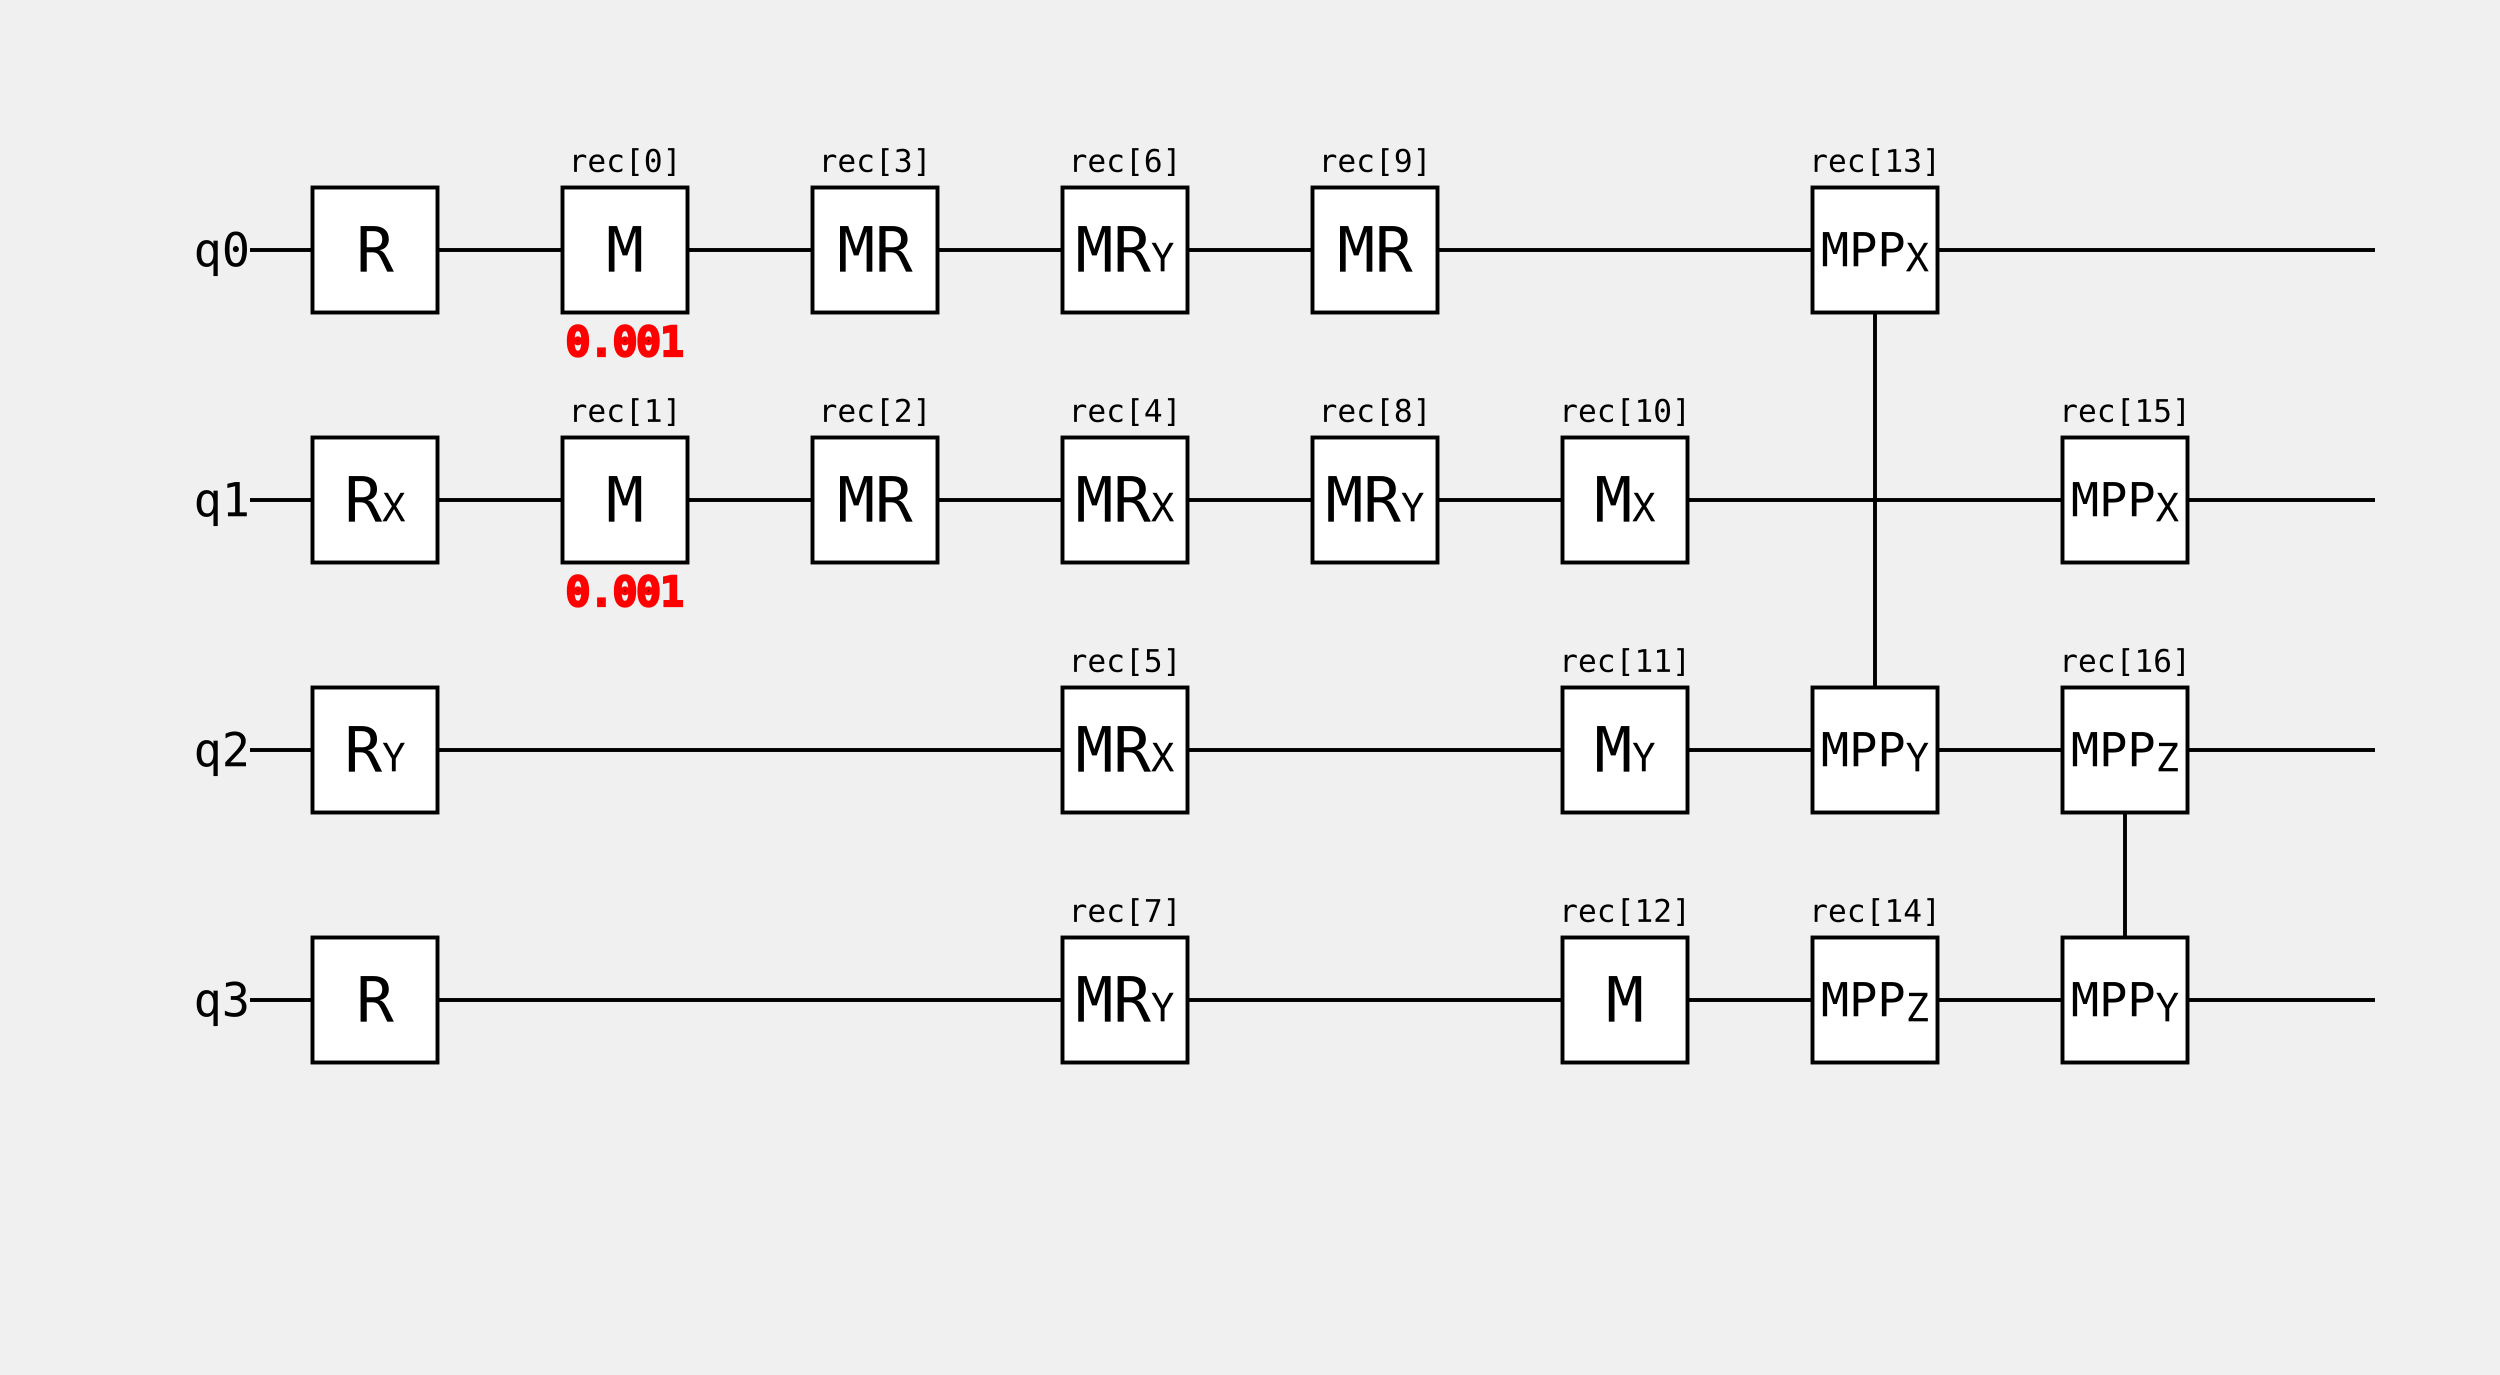
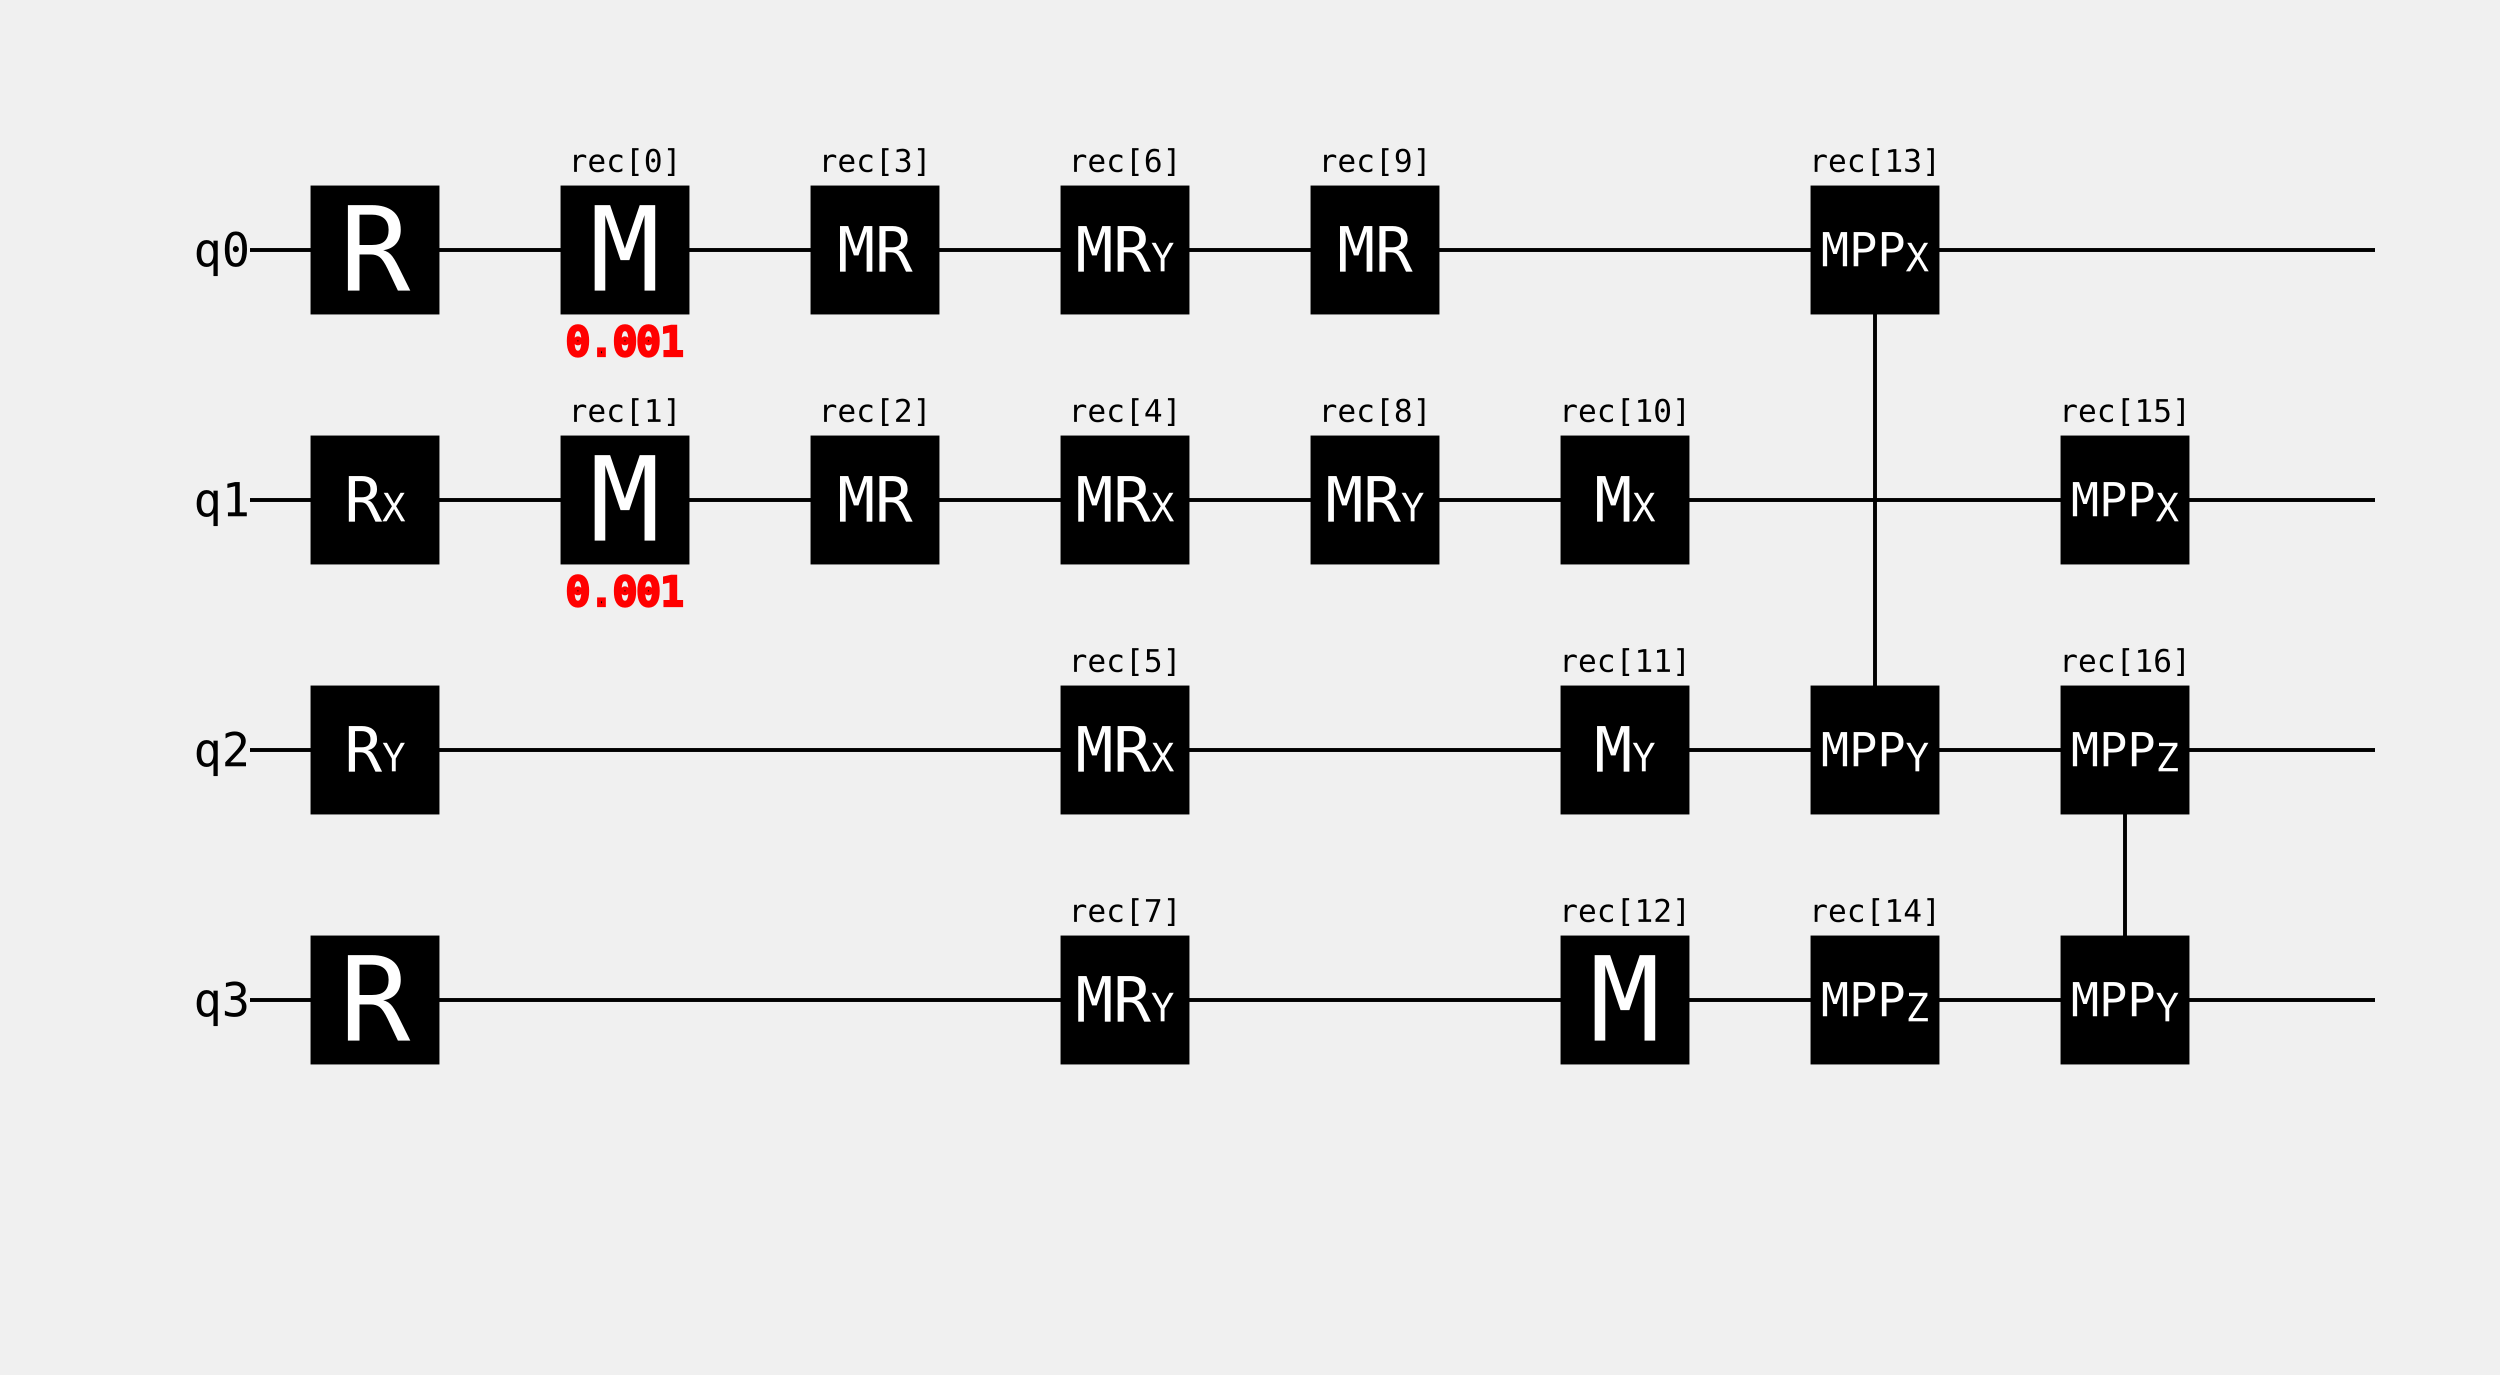
<svg xmlns="http://www.w3.org/2000/svg" viewBox="0 0 640 352" version="1.1">
  <path d="M64,64 L608,64 " stroke="black" />
  <text dominant-baseline="central" text-anchor="end" font-family="monospace" font-size="12" x="64" y="64">q0</text>
  <path d="M64,128 L608,128 " stroke="black" />
  <text dominant-baseline="central" text-anchor="end" font-family="monospace" font-size="12" x="64" y="128">q1</text>
  <path d="M64,192 L608,192 " stroke="black" />
  <text dominant-baseline="central" text-anchor="end" font-family="monospace" font-size="12" x="64" y="192">q2</text>
  <path d="M64,256 L608,256 " stroke="black" />
  <text dominant-baseline="central" text-anchor="end" font-family="monospace" font-size="12" x="64" y="256">q3</text>
-   <rect x="80" y="48" width="32" height="32" stroke="black" fill="white" />
-   <text dominant-baseline="central" text-anchor="middle" font-family="monospace" font-size="16" x="96" y="64">R</text>
-   <rect x="80" y="112" width="32" height="32" stroke="black" fill="white" />
-   <text dominant-baseline="central" text-anchor="middle" font-family="monospace" font-size="16" x="96" y="128">R<tspan baseline-shift="sub" font-size="10">X</tspan>
+   <rect x="80" y="48" width="32" height="32" stroke="black" fill="black" />
+   <text dominant-baseline="central" text-anchor="middle" font-family="monospace" font-size="30" x="96" y="64" fill="white">R</text>
+   <rect x="80" y="112" width="32" height="32" stroke="black" fill="black" />
+   <text dominant-baseline="central" text-anchor="middle" font-family="monospace" font-size="16" x="96" y="128" fill="white">R<tspan baseline-shift="sub" font-size="10">X</tspan>
  </text>
-   <rect x="80" y="176" width="32" height="32" stroke="black" fill="white" />
-   <text dominant-baseline="central" text-anchor="middle" font-family="monospace" font-size="16" x="96" y="192">R<tspan baseline-shift="sub" font-size="10">Y</tspan>
+   <rect x="80" y="176" width="32" height="32" stroke="black" fill="black" />
+   <text dominant-baseline="central" text-anchor="middle" font-family="monospace" font-size="16" x="96" y="192" fill="white">R<tspan baseline-shift="sub" font-size="10">Y</tspan>
  </text>
-   <rect x="80" y="240" width="32" height="32" stroke="black" fill="white" />
-   <text dominant-baseline="central" text-anchor="middle" font-family="monospace" font-size="16" x="96" y="256">R</text>
-   <rect x="144" y="48" width="32" height="32" stroke="black" fill="white" />
-   <text dominant-baseline="central" text-anchor="middle" font-family="monospace" font-size="16" x="160" y="64">M</text>
+   <rect x="80" y="240" width="32" height="32" stroke="black" fill="black" />
+   <text dominant-baseline="central" text-anchor="middle" font-family="monospace" font-size="30" x="96" y="256" fill="white">R</text>
+   <rect x="144" y="48" width="32" height="32" stroke="black" fill="black" />
+   <text dominant-baseline="central" text-anchor="middle" font-family="monospace" font-size="30" x="160" y="64" fill="white">M</text>
  <text dominant-baseline="hanging" text-anchor="middle" font-family="monospace" font-size="10" stroke="red" x="160" y="84">0.001</text>
  <text text-anchor="middle" font-family="monospace" font-size="8" x="160" y="44">rec[0]</text>
-   <rect x="144" y="112" width="32" height="32" stroke="black" fill="white" />
-   <text dominant-baseline="central" text-anchor="middle" font-family="monospace" font-size="16" x="160" y="128">M</text>
+   <rect x="144" y="112" width="32" height="32" stroke="black" fill="black" />
+   <text dominant-baseline="central" text-anchor="middle" font-family="monospace" font-size="30" x="160" y="128" fill="white">M</text>
  <text dominant-baseline="hanging" text-anchor="middle" font-family="monospace" font-size="10" stroke="red" x="160" y="148">0.001</text>
  <text text-anchor="middle" font-family="monospace" font-size="8" x="160" y="108">rec[1]</text>
-   <rect x="208" y="112" width="32" height="32" stroke="black" fill="white" />
-   <text dominant-baseline="central" text-anchor="middle" font-family="monospace" font-size="16" x="224" y="128">MR</text>
+   <rect x="208" y="112" width="32" height="32" stroke="black" fill="black" />
+   <text dominant-baseline="central" text-anchor="middle" font-family="monospace" font-size="16" x="224" y="128" fill="white">MR</text>
  <text text-anchor="middle" font-family="monospace" font-size="8" x="224" y="108">rec[2]</text>
-   <rect x="208" y="48" width="32" height="32" stroke="black" fill="white" />
-   <text dominant-baseline="central" text-anchor="middle" font-family="monospace" font-size="16" x="224" y="64">MR</text>
+   <rect x="208" y="48" width="32" height="32" stroke="black" fill="black" />
+   <text dominant-baseline="central" text-anchor="middle" font-family="monospace" font-size="16" x="224" y="64" fill="white">MR</text>
  <text text-anchor="middle" font-family="monospace" font-size="8" x="224" y="44">rec[3]</text>
-   <rect x="272" y="112" width="32" height="32" stroke="black" fill="white" />
-   <text dominant-baseline="central" text-anchor="middle" font-family="monospace" font-size="16" x="288" y="128">MR<tspan baseline-shift="sub" font-size="10">X</tspan>
+   <rect x="272" y="112" width="32" height="32" stroke="black" fill="black" />
+   <text dominant-baseline="central" text-anchor="middle" font-family="monospace" font-size="16" x="288" y="128" fill="white">MR<tspan baseline-shift="sub" font-size="10">X</tspan>
  </text>
  <text text-anchor="middle" font-family="monospace" font-size="8" x="288" y="108">rec[4]</text>
-   <rect x="272" y="176" width="32" height="32" stroke="black" fill="white" />
-   <text dominant-baseline="central" text-anchor="middle" font-family="monospace" font-size="16" x="288" y="192">MR<tspan baseline-shift="sub" font-size="10">X</tspan>
+   <rect x="272" y="176" width="32" height="32" stroke="black" fill="black" />
+   <text dominant-baseline="central" text-anchor="middle" font-family="monospace" font-size="16" x="288" y="192" fill="white">MR<tspan baseline-shift="sub" font-size="10">X</tspan>
  </text>
  <text text-anchor="middle" font-family="monospace" font-size="8" x="288" y="172">rec[5]</text>
-   <rect x="272" y="48" width="32" height="32" stroke="black" fill="white" />
-   <text dominant-baseline="central" text-anchor="middle" font-family="monospace" font-size="16" x="288" y="64">MR<tspan baseline-shift="sub" font-size="10">Y</tspan>
+   <rect x="272" y="48" width="32" height="32" stroke="black" fill="black" />
+   <text dominant-baseline="central" text-anchor="middle" font-family="monospace" font-size="16" x="288" y="64" fill="white">MR<tspan baseline-shift="sub" font-size="10">Y</tspan>
  </text>
  <text text-anchor="middle" font-family="monospace" font-size="8" x="288" y="44">rec[6]</text>
-   <rect x="272" y="240" width="32" height="32" stroke="black" fill="white" />
-   <text dominant-baseline="central" text-anchor="middle" font-family="monospace" font-size="16" x="288" y="256">MR<tspan baseline-shift="sub" font-size="10">Y</tspan>
+   <rect x="272" y="240" width="32" height="32" stroke="black" fill="black" />
+   <text dominant-baseline="central" text-anchor="middle" font-family="monospace" font-size="16" x="288" y="256" fill="white">MR<tspan baseline-shift="sub" font-size="10">Y</tspan>
  </text>
  <text text-anchor="middle" font-family="monospace" font-size="8" x="288" y="236">rec[7]</text>
-   <rect x="336" y="112" width="32" height="32" stroke="black" fill="white" />
-   <text dominant-baseline="central" text-anchor="middle" font-family="monospace" font-size="16" x="352" y="128">MR<tspan baseline-shift="sub" font-size="10">Y</tspan>
+   <rect x="336" y="112" width="32" height="32" stroke="black" fill="black" />
+   <text dominant-baseline="central" text-anchor="middle" font-family="monospace" font-size="16" x="352" y="128" fill="white">MR<tspan baseline-shift="sub" font-size="10">Y</tspan>
  </text>
  <text text-anchor="middle" font-family="monospace" font-size="8" x="352" y="108">rec[8]</text>
-   <rect x="336" y="48" width="32" height="32" stroke="black" fill="white" />
-   <text dominant-baseline="central" text-anchor="middle" font-family="monospace" font-size="16" x="352" y="64">MR</text>
+   <rect x="336" y="48" width="32" height="32" stroke="black" fill="black" />
+   <text dominant-baseline="central" text-anchor="middle" font-family="monospace" font-size="16" x="352" y="64" fill="white">MR</text>
  <text text-anchor="middle" font-family="monospace" font-size="8" x="352" y="44">rec[9]</text>
-   <rect x="400" y="112" width="32" height="32" stroke="black" fill="white" />
-   <text dominant-baseline="central" text-anchor="middle" font-family="monospace" font-size="16" x="416" y="128">M<tspan baseline-shift="sub" font-size="10">X</tspan>
+   <rect x="400" y="112" width="32" height="32" stroke="black" fill="black" />
+   <text dominant-baseline="central" text-anchor="middle" font-family="monospace" font-size="16" x="416" y="128" fill="white">M<tspan baseline-shift="sub" font-size="10">X</tspan>
  </text>
  <text text-anchor="middle" font-family="monospace" font-size="8" x="416" y="108">rec[10]</text>
-   <rect x="400" y="176" width="32" height="32" stroke="black" fill="white" />
-   <text dominant-baseline="central" text-anchor="middle" font-family="monospace" font-size="16" x="416" y="192">M<tspan baseline-shift="sub" font-size="10">Y</tspan>
+   <rect x="400" y="176" width="32" height="32" stroke="black" fill="black" />
+   <text dominant-baseline="central" text-anchor="middle" font-family="monospace" font-size="16" x="416" y="192" fill="white">M<tspan baseline-shift="sub" font-size="10">Y</tspan>
  </text>
  <text text-anchor="middle" font-family="monospace" font-size="8" x="416" y="172">rec[11]</text>
-   <rect x="400" y="240" width="32" height="32" stroke="black" fill="white" />
-   <text dominant-baseline="central" text-anchor="middle" font-family="monospace" font-size="16" x="416" y="256">M</text>
+   <rect x="400" y="240" width="32" height="32" stroke="black" fill="black" />
+   <text dominant-baseline="central" text-anchor="middle" font-family="monospace" font-size="30" x="416" y="256" fill="white">M</text>
  <text text-anchor="middle" font-family="monospace" font-size="8" x="416" y="236">rec[12]</text>
  <path d="M480,64 L480,192 " stroke="black" />
-   <rect x="464" y="48" width="32" height="32" stroke="black" fill="white" />
-   <text dominant-baseline="central" text-anchor="middle" font-family="monospace" font-size="12" x="480" y="64">MPP<tspan baseline-shift="sub" font-size="10">X</tspan>
+   <rect x="464" y="48" width="32" height="32" stroke="black" fill="black" />
+   <text dominant-baseline="central" text-anchor="middle" font-family="monospace" font-size="12" x="480" y="64" fill="white">MPP<tspan baseline-shift="sub" font-size="10">X</tspan>
  </text>
  <text text-anchor="middle" font-family="monospace" font-size="8" x="480" y="44">rec[13]</text>
-   <rect x="464" y="176" width="32" height="32" stroke="black" fill="white" />
-   <text dominant-baseline="central" text-anchor="middle" font-family="monospace" font-size="12" x="480" y="192">MPP<tspan baseline-shift="sub" font-size="10">Y</tspan>
+   <rect x="464" y="176" width="32" height="32" stroke="black" fill="black" />
+   <text dominant-baseline="central" text-anchor="middle" font-family="monospace" font-size="12" x="480" y="192" fill="white">MPP<tspan baseline-shift="sub" font-size="10">Y</tspan>
  </text>
-   <rect x="464" y="240" width="32" height="32" stroke="black" fill="white" />
-   <text dominant-baseline="central" text-anchor="middle" font-family="monospace" font-size="12" x="480" y="256">MPP<tspan baseline-shift="sub" font-size="10">Z</tspan>
+   <rect x="464" y="240" width="32" height="32" stroke="black" fill="black" />
+   <text dominant-baseline="central" text-anchor="middle" font-family="monospace" font-size="12" x="480" y="256" fill="white">MPP<tspan baseline-shift="sub" font-size="10">Z</tspan>
  </text>
  <text text-anchor="middle" font-family="monospace" font-size="8" x="480" y="236">rec[14]</text>
-   <rect x="528" y="112" width="32" height="32" stroke="black" fill="white" />
-   <text dominant-baseline="central" text-anchor="middle" font-family="monospace" font-size="12" x="544" y="128">MPP<tspan baseline-shift="sub" font-size="10">X</tspan>
+   <rect x="528" y="112" width="32" height="32" stroke="black" fill="black" />
+   <text dominant-baseline="central" text-anchor="middle" font-family="monospace" font-size="12" x="544" y="128" fill="white">MPP<tspan baseline-shift="sub" font-size="10">X</tspan>
  </text>
  <text text-anchor="middle" font-family="monospace" font-size="8" x="544" y="108">rec[15]</text>
  <path d="M544,192 L544,256 " stroke="black" />
-   <rect x="528" y="176" width="32" height="32" stroke="black" fill="white" />
-   <text dominant-baseline="central" text-anchor="middle" font-family="monospace" font-size="12" x="544" y="192">MPP<tspan baseline-shift="sub" font-size="10">Z</tspan>
+   <rect x="528" y="176" width="32" height="32" stroke="black" fill="black" />
+   <text dominant-baseline="central" text-anchor="middle" font-family="monospace" font-size="12" x="544" y="192" fill="white">MPP<tspan baseline-shift="sub" font-size="10">Z</tspan>
  </text>
  <text text-anchor="middle" font-family="monospace" font-size="8" x="544" y="172">rec[16]</text>
-   <rect x="528" y="240" width="32" height="32" stroke="black" fill="white" />
-   <text dominant-baseline="central" text-anchor="middle" font-family="monospace" font-size="12" x="544" y="256">MPP<tspan baseline-shift="sub" font-size="10">Y</tspan>
+   <rect x="528" y="240" width="32" height="32" stroke="black" fill="black" />
+   <text dominant-baseline="central" text-anchor="middle" font-family="monospace" font-size="12" x="544" y="256" fill="white">MPP<tspan baseline-shift="sub" font-size="10">Y</tspan>
  </text>
</svg>
